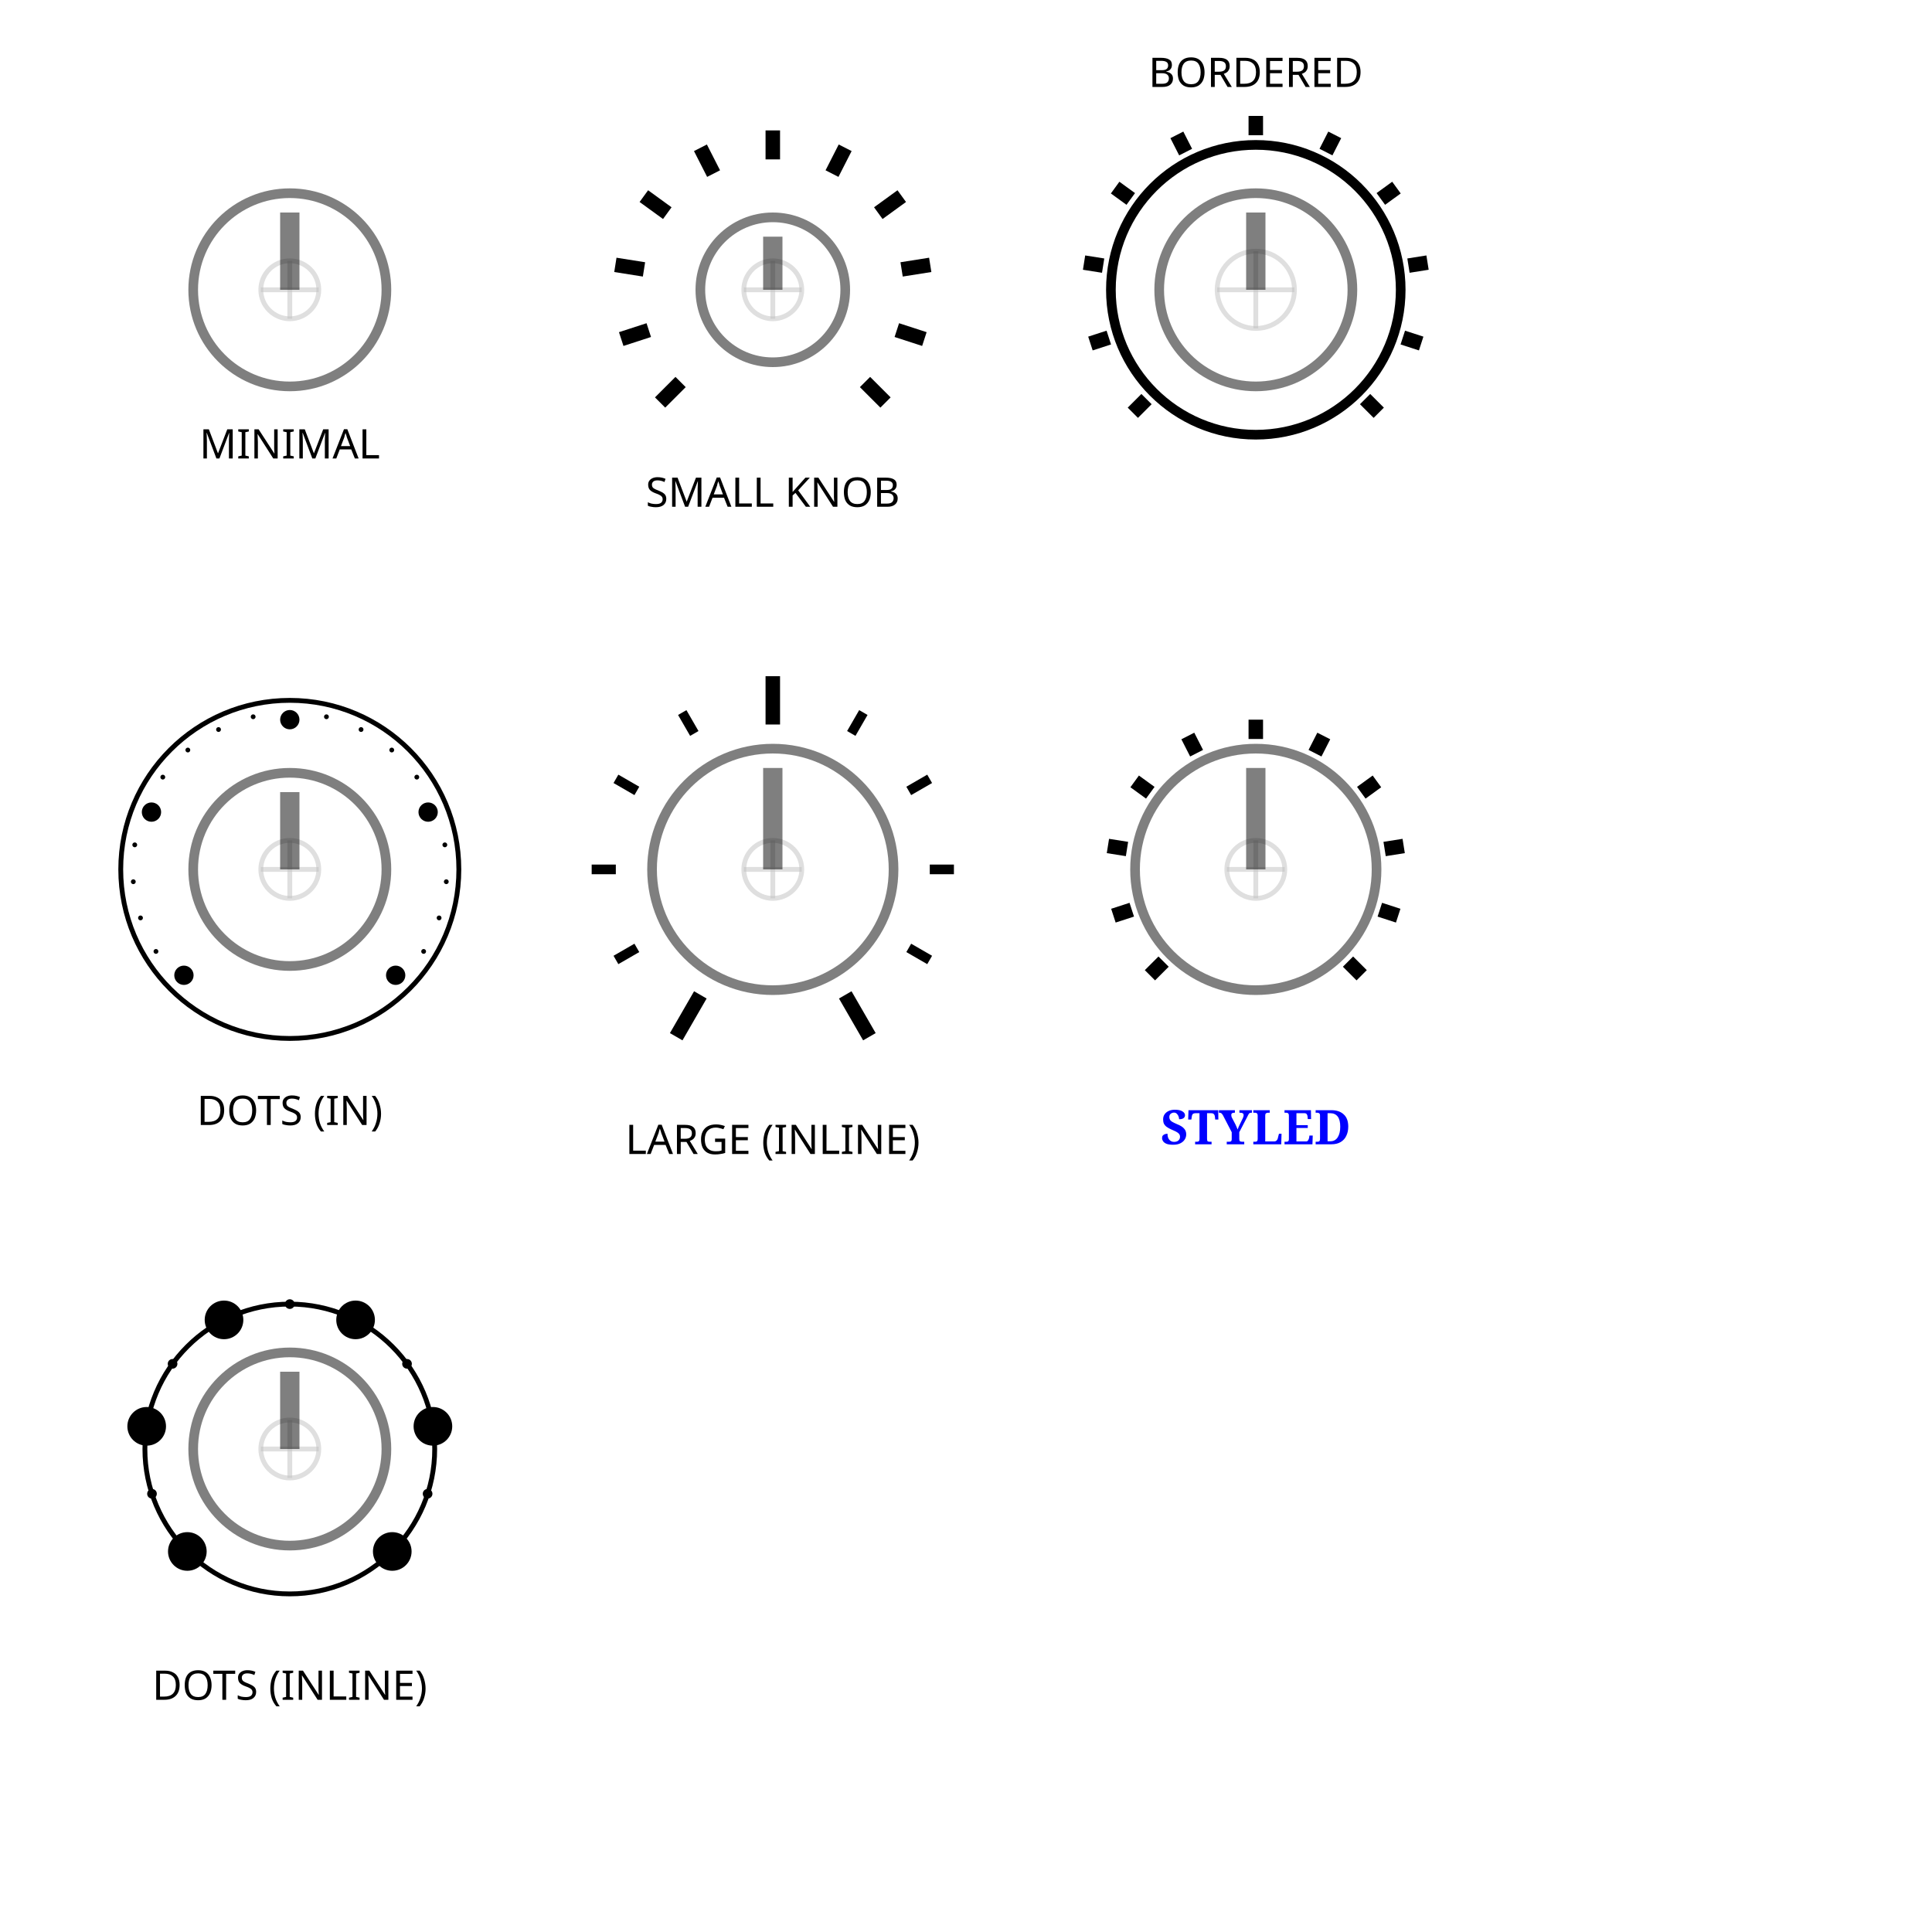
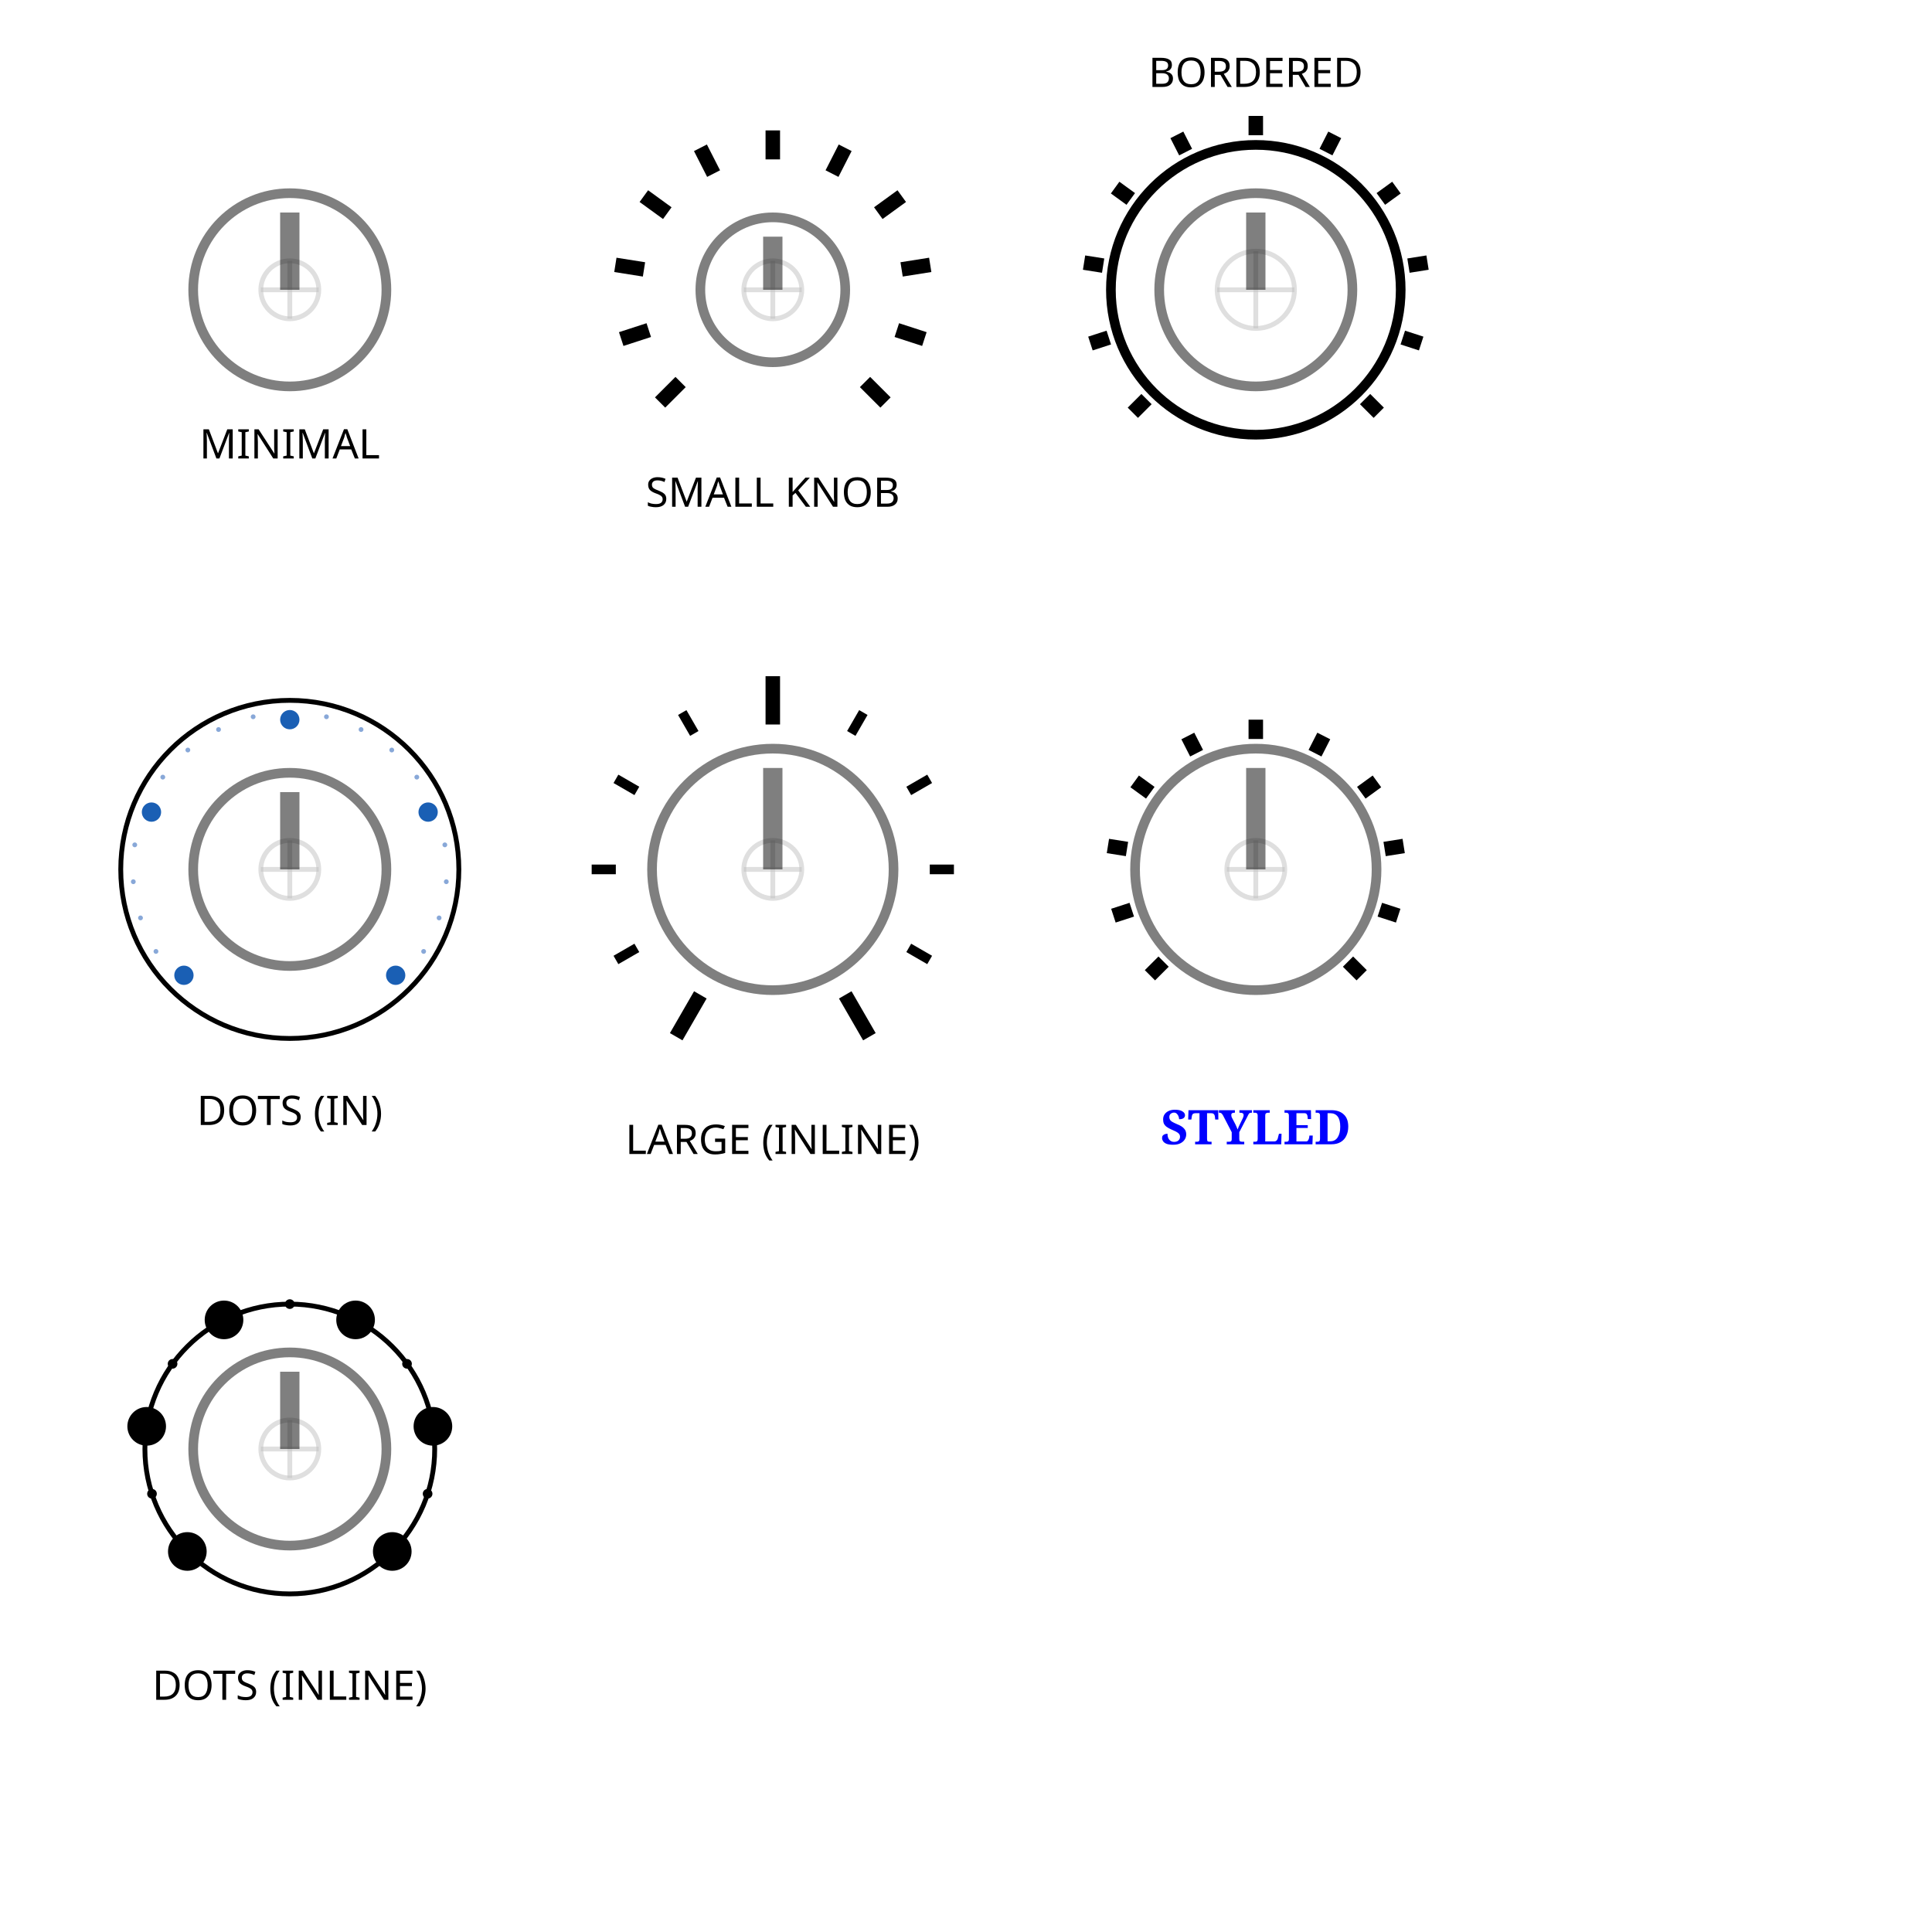
<svg xmlns="http://www.w3.org/2000/svg" baseProfile="full" height="200.0mm" version="1.1" viewBox="0 0 200.0 200.0" width="200.0mm">
  <defs />
  <rect fill="#ffffff" height="200.0" width="200.0" x="0" y="0" />
  <circle cx="30.0" cy="30.0" fill="none" r="3.0" stroke="gray" stroke-opacity="0.5" stroke-width="0.5" />
  <line stroke="gray" stroke-opacity="0.5" stroke-width="0.5" x1="27.0" x2="33.0" y1="30.0" y2="30.0" />
  <line stroke="gray" stroke-opacity="0.5" stroke-width="0.5" x1="30.0" x2="30.0" y1="27.0" y2="33.0" />
  <circle cx="30.0" cy="30.0" fill="white" opacity="0.5" r="10.0" stroke="black" stroke-width="1" />
  <line opacity="0.5" stroke="black" stroke-width="2" x1="30.0" x2="30.0" y1="30.0" y2="22.0" />
  <text fill="black" font-family="sans-serif" font-size="4.233" font-weight="normal" text-anchor="middle" x="30.0" y="47.463">MINIMAL</text>
  <circle cx="80.0" cy="30.0" fill="none" r="3.0" stroke="gray" stroke-opacity="0.5" stroke-width="0.5" />
  <line stroke="gray" stroke-opacity="0.5" stroke-width="0.5" x1="77.0" x2="83.0" y1="30.0" y2="30.0" />
  <line stroke="gray" stroke-opacity="0.5" stroke-width="0.5" x1="80.0" x2="80.0" y1="27.0" y2="33.0" />
  <line stroke="black" stroke-width="1.5" x1="70.454" x2="68.333" y1="39.546" y2="41.667" />
  <line stroke="black" stroke-width="1.5" x1="67.161" x2="64.308" y1="34.172" y2="35.099" />
  <line stroke="black" stroke-width="1.5" x1="66.666" x2="63.703" y1="27.888" y2="27.419" />
  <line stroke="black" stroke-width="1.5" x1="69.078" x2="66.651" y1="22.065" y2="20.302" />
  <line stroke="black" stroke-width="1.5" x1="73.871" x2="72.509" y1="17.971" y2="15.298" />
  <line stroke="black" stroke-width="1.5" x1="80.0" x2="80.0" y1="16.5" y2="13.5" />
  <line stroke="black" stroke-width="1.5" x1="86.129" x2="87.491" y1="17.971" y2="15.298" />
  <line stroke="black" stroke-width="1.5" x1="90.922" x2="93.349" y1="22.065" y2="20.302" />
  <line stroke="black" stroke-width="1.5" x1="93.334" x2="96.297" y1="27.888" y2="27.419" />
  <line stroke="black" stroke-width="1.5" x1="92.839" x2="95.692" y1="34.172" y2="35.099" />
  <line stroke="black" stroke-width="1.5" x1="89.546" x2="91.667" y1="39.546" y2="41.667" />
  <circle cx="80.0" cy="30.0" fill="white" opacity="0.5" r="7.5" stroke="black" stroke-width="1" />
  <line opacity="0.5" stroke="black" stroke-width="2" x1="80.0" x2="80.0" y1="30.0" y2="24.5" />
  <text fill="black" font-family="sans-serif" font-size="4.233" font-weight="normal" text-anchor="middle" x="80.0" y="52.463">SMALL KNOB</text>
  <circle cx="130.0" cy="30.0" fill="none" r="4.0" stroke="gray" stroke-opacity="0.5" stroke-width="0.5" />
  <line stroke="gray" stroke-opacity="0.5" stroke-width="0.5" x1="126.0" x2="134.0" y1="30.0" y2="30.0" />
  <line stroke="gray" stroke-opacity="0.5" stroke-width="0.5" x1="130.0" x2="130.0" y1="26.0" y2="34.0" />
  <circle cx="130.0" cy="30.0" fill="none" r="15.0" stroke="black" stroke-width="1.0" />
  <line stroke="black" stroke-width="1.5" x1="118.686" x2="117.272" y1="41.314" y2="42.728" />
  <line stroke="black" stroke-width="1.5" x1="114.783" x2="112.881" y1="34.944" y2="35.562" />
  <line stroke="black" stroke-width="1.5" x1="114.197" x2="112.222" y1="27.497" y2="27.184" />
  <line stroke="black" stroke-width="1.5" x1="117.056" x2="115.438" y1="20.595" y2="19.42" />
  <line stroke="black" stroke-width="1.5" x1="122.736" x2="121.828" y1="15.744" y2="13.962" />
  <line stroke="black" stroke-width="1.5" x1="130.0" x2="130.0" y1="14.0" y2="12.0" />
  <line stroke="black" stroke-width="1.5" x1="137.264" x2="138.172" y1="15.744" y2="13.962" />
  <line stroke="black" stroke-width="1.5" x1="142.944" x2="144.562" y1="20.595" y2="19.42" />
  <line stroke="black" stroke-width="1.5" x1="145.803" x2="147.778" y1="27.497" y2="27.184" />
  <line stroke="black" stroke-width="1.5" x1="145.217" x2="147.119" y1="34.944" y2="35.562" />
  <line stroke="black" stroke-width="1.5" x1="141.314" x2="142.728" y1="41.314" y2="42.728" />
  <circle cx="130.0" cy="30.0" fill="white" opacity="0.5" r="10.0" stroke="black" stroke-width="1" />
  <line opacity="0.5" stroke="black" stroke-width="2" x1="130.0" x2="130.0" y1="30.0" y2="22.0" />
  <text fill="black" font-family="sans-serif" font-size="4.233" font-weight="normal" text-anchor="middle" x="130.0" y="9.0">BORDERED</text>
  <circle cx="30.0" cy="90.0" fill="none" r="3.0" stroke="gray" stroke-opacity="0.5" stroke-width="0.5" />
  <line stroke="gray" stroke-opacity="0.5" stroke-width="0.5" x1="27.0" x2="33.0" y1="90.0" y2="90.0" />
  <line stroke="gray" stroke-opacity="0.5" stroke-width="0.5" x1="30.0" x2="30.0" y1="87.0" y2="93.0" />
  <circle cx="30.0" cy="90.0" fill="none" r="17.5" stroke="black" stroke-width="0.5" />
-   <circle cx="19.04" cy="100.96" fill="black" r="1.0" />
-   <circle cx="16.145" cy="98.491" fill="black" r="0.25" />
-   <circle cx="14.545" cy="95.022" fill="black" r="0.25" />
-   <circle cx="13.8" cy="91.275" fill="black" r="0.25" />
-   <circle cx="13.95" cy="87.458" fill="black" r="0.25" />
-   <circle cx="15.68" cy="84.068" fill="black" r="1.0" />
-   <circle cx="16.853" cy="80.448" fill="black" r="0.25" />
-   <circle cx="19.446" cy="77.643" fill="black" r="0.25" />
-   <circle cx="22.623" cy="75.521" fill="black" r="0.25" />
-   <circle cx="26.207" cy="74.199" fill="black" r="0.25" />
-   <circle cx="30" cy="74.5" fill="black" r="1.0" />
-   <circle cx="33.793" cy="74.199" fill="black" r="0.25" />
-   <circle cx="37.377" cy="75.521" fill="black" r="0.25" />
-   <circle cx="40.554" cy="77.643" fill="black" r="0.25" />
-   <circle cx="43.147" cy="80.448" fill="black" r="0.25" />
-   <circle cx="44.32" cy="84.068" fill="black" r="1.0" />
-   <circle cx="46.05" cy="87.458" fill="black" r="0.25" />
-   <circle cx="46.2" cy="91.275" fill="black" r="0.25" />
-   <circle cx="45.455" cy="95.022" fill="black" r="0.25" />
-   <circle cx="43.855" cy="98.491" fill="black" r="0.25" />
-   <circle cx="40.96" cy="100.96" fill="black" r="1.0" />
+   <circle cx="19.04" cy="100.96" fill="#1a5fb4" r="1.0" />
+   <circle cx="16.145" cy="98.491" fill="#88a8d8" r="0.25" />
+   <circle cx="14.545" cy="95.022" fill="#88a8d8" r="0.25" />
+   <circle cx="13.8" cy="91.275" fill="#88a8d8" r="0.25" />
+   <circle cx="13.95" cy="87.458" fill="#88a8d8" r="0.25" />
+   <circle cx="15.68" cy="84.068" fill="#1a5fb4" r="1.0" />
+   <circle cx="16.853" cy="80.448" fill="#88a8d8" r="0.25" />
+   <circle cx="19.446" cy="77.643" fill="#88a8d8" r="0.25" />
+   <circle cx="22.623" cy="75.521" fill="#88a8d8" r="0.25" />
+   <circle cx="26.207" cy="74.199" fill="#88a8d8" r="0.25" />
+   <circle cx="30" cy="74.5" fill="#1a5fb4" r="1.0" />
+   <circle cx="33.793" cy="74.199" fill="#88a8d8" r="0.25" />
+   <circle cx="37.377" cy="75.521" fill="#88a8d8" r="0.25" />
+   <circle cx="40.554" cy="77.643" fill="#88a8d8" r="0.25" />
+   <circle cx="43.147" cy="80.448" fill="#88a8d8" r="0.25" />
+   <circle cx="44.32" cy="84.068" fill="#1a5fb4" r="1.0" />
+   <circle cx="46.05" cy="87.458" fill="#88a8d8" r="0.25" />
+   <circle cx="46.2" cy="91.275" fill="#88a8d8" r="0.25" />
+   <circle cx="45.455" cy="95.022" fill="#88a8d8" r="0.25" />
+   <circle cx="43.855" cy="98.491" fill="#88a8d8" r="0.25" />
+   <circle cx="40.96" cy="100.96" fill="#1a5fb4" r="1.0" />
  <circle cx="30.0" cy="90.0" fill="white" opacity="0.5" r="10.0" stroke="black" stroke-width="1" />
  <line opacity="0.5" stroke="black" stroke-width="2" x1="30.0" x2="30.0" y1="90.0" y2="82.0" />
  <text fill="black" font-family="sans-serif" font-size="4.233" font-weight="normal" text-anchor="middle" x="30.0" y="116.463">DOTS (IN)</text>
  <circle cx="80.0" cy="90.0" fill="none" r="3.0" stroke="gray" stroke-opacity="0.5" stroke-width="0.5" />
  <line stroke="gray" stroke-opacity="0.5" stroke-width="0.5" x1="77.0" x2="83.0" y1="90.0" y2="90.0" />
  <line stroke="gray" stroke-opacity="0.5" stroke-width="0.5" x1="80.0" x2="80.0" y1="87.0" y2="93.0" />
  <line stroke="black" stroke-width="1.5" x1="72.5" x2="70.0" y1="102.99" y2="107.321" />
  <line stroke="black" stroke-width="1" x1="65.927" x2="63.762" y1="98.125" y2="99.375" />
  <line stroke="black" stroke-width="1" x1="63.75" x2="61.25" y1="90.0" y2="90.0" />
  <line stroke="black" stroke-width="1" x1="65.927" x2="63.762" y1="81.875" y2="80.625" />
  <line stroke="black" stroke-width="1" x1="71.875" x2="70.625" y1="75.927" y2="73.762" />
  <line stroke="black" stroke-width="1.5" x1="80.0" x2="80.0" y1="75.0" y2="70.0" />
  <line stroke="black" stroke-width="1" x1="88.125" x2="89.375" y1="75.927" y2="73.762" />
  <line stroke="black" stroke-width="1" x1="94.073" x2="96.238" y1="81.875" y2="80.625" />
  <line stroke="black" stroke-width="1" x1="96.25" x2="98.75" y1="90.0" y2="90.0" />
  <line stroke="black" stroke-width="1" x1="94.073" x2="96.238" y1="98.125" y2="99.375" />
  <line stroke="black" stroke-width="1.5" x1="87.5" x2="90.0" y1="102.99" y2="107.321" />
  <circle cx="80.0" cy="90.0" fill="white" opacity="0.5" r="12.5" stroke="black" stroke-width="1" />
  <line opacity="0.5" stroke="black" stroke-width="2" x1="80.0" x2="80.0" y1="90.0" y2="79.5" />
  <text fill="black" font-family="sans-serif" font-size="4.233" font-weight="normal" text-anchor="middle" x="80.0" y="119.463">LARGE (INLINE)</text>
  <circle cx="130.0" cy="90.0" fill="none" r="3.0" stroke="gray" stroke-opacity="0.5" stroke-width="0.5" />
  <line stroke="gray" stroke-opacity="0.5" stroke-width="0.5" x1="127.0" x2="133.0" y1="90.0" y2="90.0" />
  <line stroke="gray" stroke-opacity="0.5" stroke-width="0.5" x1="130.0" x2="130.0" y1="87.0" y2="93.0" />
  <line stroke="black" stroke-width="1.5" x1="120.454" x2="119.04" y1="99.546" y2="100.96" />
  <line stroke="black" stroke-width="1.5" x1="117.161" x2="115.259" y1="94.172" y2="94.79" />
  <line stroke="black" stroke-width="1.5" x1="116.666" x2="114.691" y1="87.888" y2="87.575" />
  <line stroke="black" stroke-width="1.5" x1="119.078" x2="117.46" y1="82.065" y2="80.889" />
  <line stroke="black" stroke-width="1.5" x1="123.871" x2="122.963" y1="77.971" y2="76.189" />
  <line stroke="black" stroke-width="1.5" x1="130.0" x2="130.0" y1="76.5" y2="74.5" />
  <line stroke="black" stroke-width="1.5" x1="136.129" x2="137.037" y1="77.971" y2="76.189" />
  <line stroke="black" stroke-width="1.5" x1="140.922" x2="142.54" y1="82.065" y2="80.889" />
  <line stroke="black" stroke-width="1.5" x1="143.334" x2="145.309" y1="87.888" y2="87.575" />
  <line stroke="black" stroke-width="1.5" x1="142.839" x2="144.741" y1="94.172" y2="94.79" />
  <line stroke="black" stroke-width="1.5" x1="139.546" x2="140.96" y1="99.546" y2="100.96" />
  <circle cx="130.0" cy="90.0" fill="white" opacity="0.5" r="12.5" stroke="black" stroke-width="1" />
  <line opacity="0.5" stroke="black" stroke-width="2" x1="130.0" x2="130.0" y1="90.0" y2="79.5" />
  <text fill="blue" font-family="serif" font-size="4.939" font-weight="bold" text-anchor="middle" x="130.0" y="118.457">STYLED</text>
  <circle cx="30.0" cy="150.0" fill="none" r="3.0" stroke="gray" stroke-opacity="0.5" stroke-width="0.5" />
  <line stroke="gray" stroke-opacity="0.5" stroke-width="0.5" x1="27.0" x2="33.0" y1="150.0" y2="150.0" />
  <line stroke="gray" stroke-opacity="0.5" stroke-width="0.5" x1="30.0" x2="30.0" y1="147.0" y2="153.0" />
  <circle cx="30.0" cy="150.0" fill="none" r="15.0" stroke="black" stroke-width="0.5" />
  <circle cx="19.393" cy="160.607" fill="black" r="2.0" />
  <circle cx="15.734" cy="154.635" fill="black" r="0.5" />
  <circle cx="15.185" cy="147.653" fill="black" r="2.0" />
  <circle cx="17.865" cy="141.183" fill="black" r="0.5" />
  <circle cx="23.19" cy="136.635" fill="black" r="2.0" />
  <circle cx="30" cy="135.0" fill="black" r="0.5" />
  <circle cx="36.81" cy="136.635" fill="black" r="2.0" />
  <circle cx="42.135" cy="141.183" fill="black" r="0.5" />
  <circle cx="44.815" cy="147.653" fill="black" r="2.0" />
  <circle cx="44.266" cy="154.635" fill="black" r="0.5" />
  <circle cx="40.607" cy="160.607" fill="black" r="2.0" />
  <circle cx="30.0" cy="150.0" fill="white" opacity="0.5" r="10.0" stroke="black" stroke-width="1" />
  <line opacity="0.5" stroke="black" stroke-width="2" x1="30.0" x2="30.0" y1="150.0" y2="142.0" />
  <text fill="black" font-family="sans-serif" font-size="4.233" font-weight="normal" text-anchor="middle" x="30.0" y="175.963">DOTS (INLINE)</text>
</svg>
